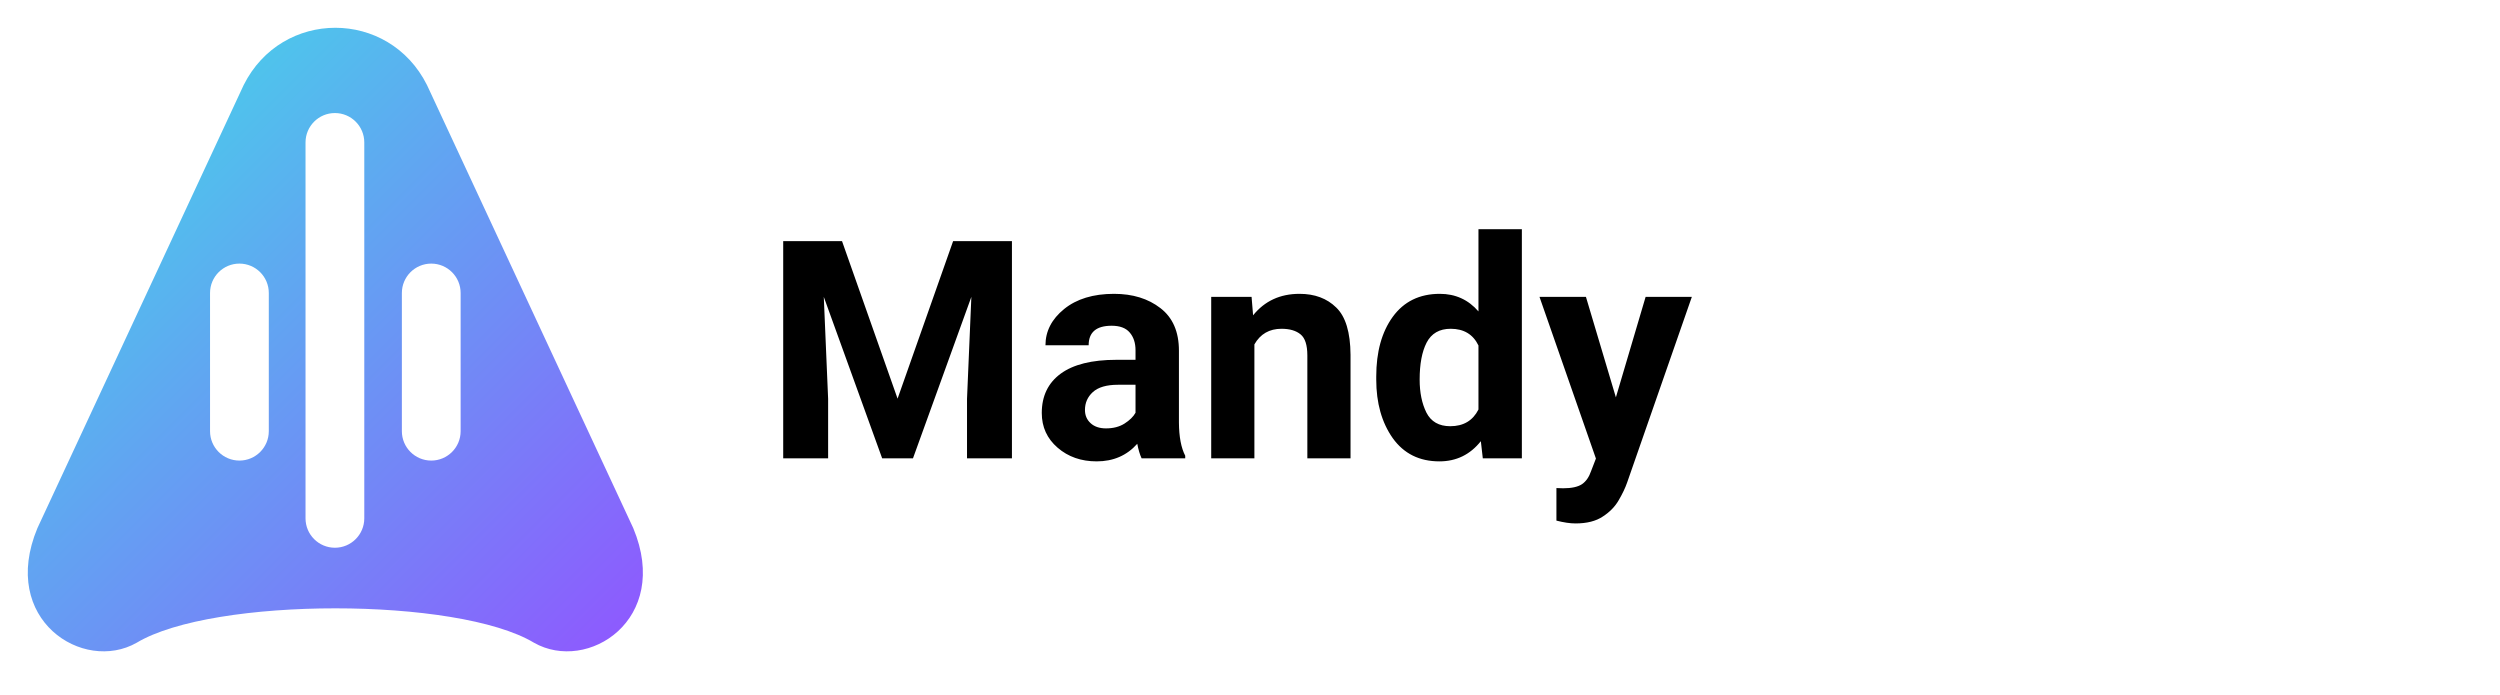
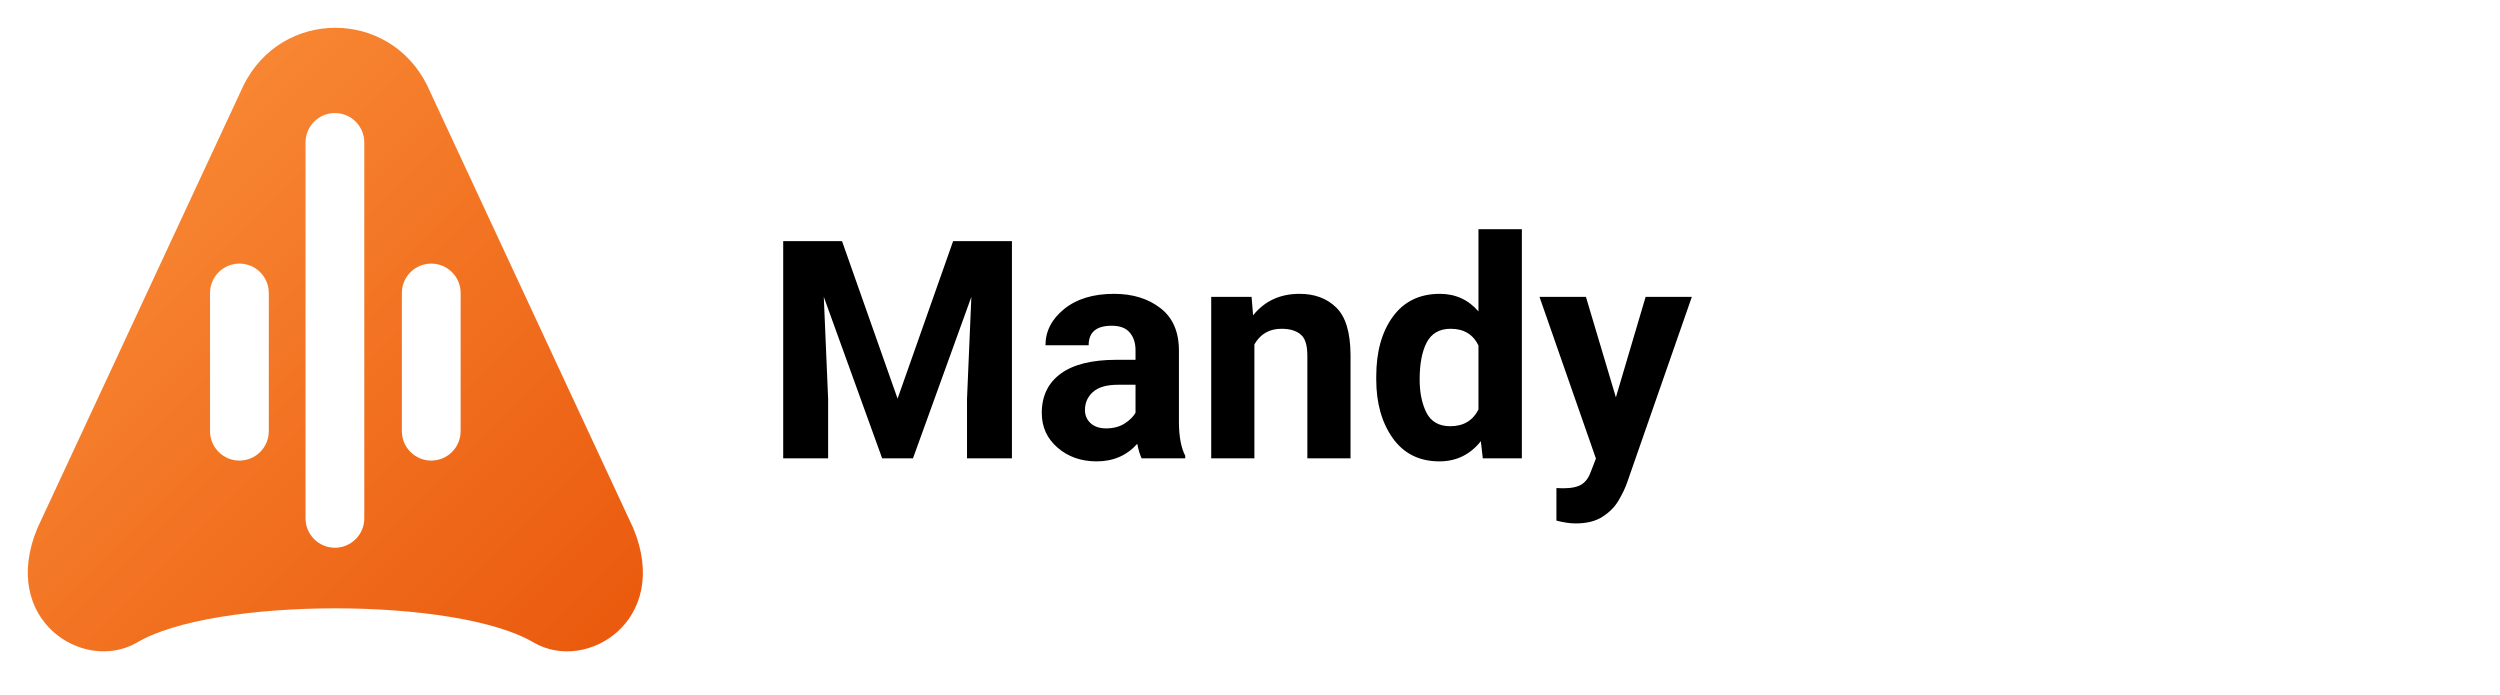
<svg xmlns="http://www.w3.org/2000/svg" width="180" height="50" viewBox="0 0 180 50" version="1.1">
  <g transform="matrix(0.11,0,0,0.11,2,2)">
    <g transform="matrix(1,0,0,1,-48.68902,-45.92511)">
      <g transform="matrix(1,0,0,1,-0,3.42511)">
        <path d="M190,80C215,30 285,30 310,80L445,370C470,430 415,465 380,445C330,415 170,415 120,445C85,465 30,430 55,370L190,80ZM268.949,117.542C268.949,106.928 260.332,98.311 249.719,98.311C239.105,98.311 230.488,106.928 230.488,117.542L230.488,363.608C230.488,374.222 239.105,382.839 249.719,382.839C260.332,382.839 268.949,374.222 268.949,363.608L268.949,117.542ZM332.012,216.086C332.012,205.472 323.395,196.855 312.781,196.855C302.168,196.855 293.551,205.472 293.551,216.086L293.551,306.558C293.551,317.171 302.168,325.788 312.781,325.788C323.395,325.788 332.012,317.171 332.012,306.558L332.012,216.086ZM206.449,216.086C206.449,205.472 197.832,196.855 187.219,196.855C176.605,196.855 167.988,205.472 167.988,216.086L167.988,306.558C167.988,317.171 176.605,325.788 187.219,325.788C197.832,325.788 206.449,317.171 206.449,306.558L206.449,216.086Z" style="fill:url(#_Linear1);" />
      </g>
    </g>
  </g>
  <text x="55" y="33" font-family="system-ui, -apple-system, BlinkMacSystemFont, 'Segoe UI', Roboto, sans-serif" font-size="22" font-weight="600" fill="currentColor">Mandy</text>
  <defs>
    <linearGradient id="_Linear1" x1="0" y1="0" x2="1" y2="0" gradientUnits="userSpaceOnUse" gradientTransform="matrix(402.622,408.1498,-408.1498,402.622,48.68902,42.5)">
-       <stop offset="0" style="stop-color:rgb(61,225,231);stop-opacity:1" />
-       <stop offset="1" style="stop-color:rgb(144,86,255);stop-opacity:1" />
+       <stop offset="0" style="stop-color:rgb(251,146,60);stop-opacity:1" />
+       <stop offset="1" style="stop-color:rgb(234,88,12);stop-opacity:1" />
    </linearGradient>
  </defs>
</svg>
